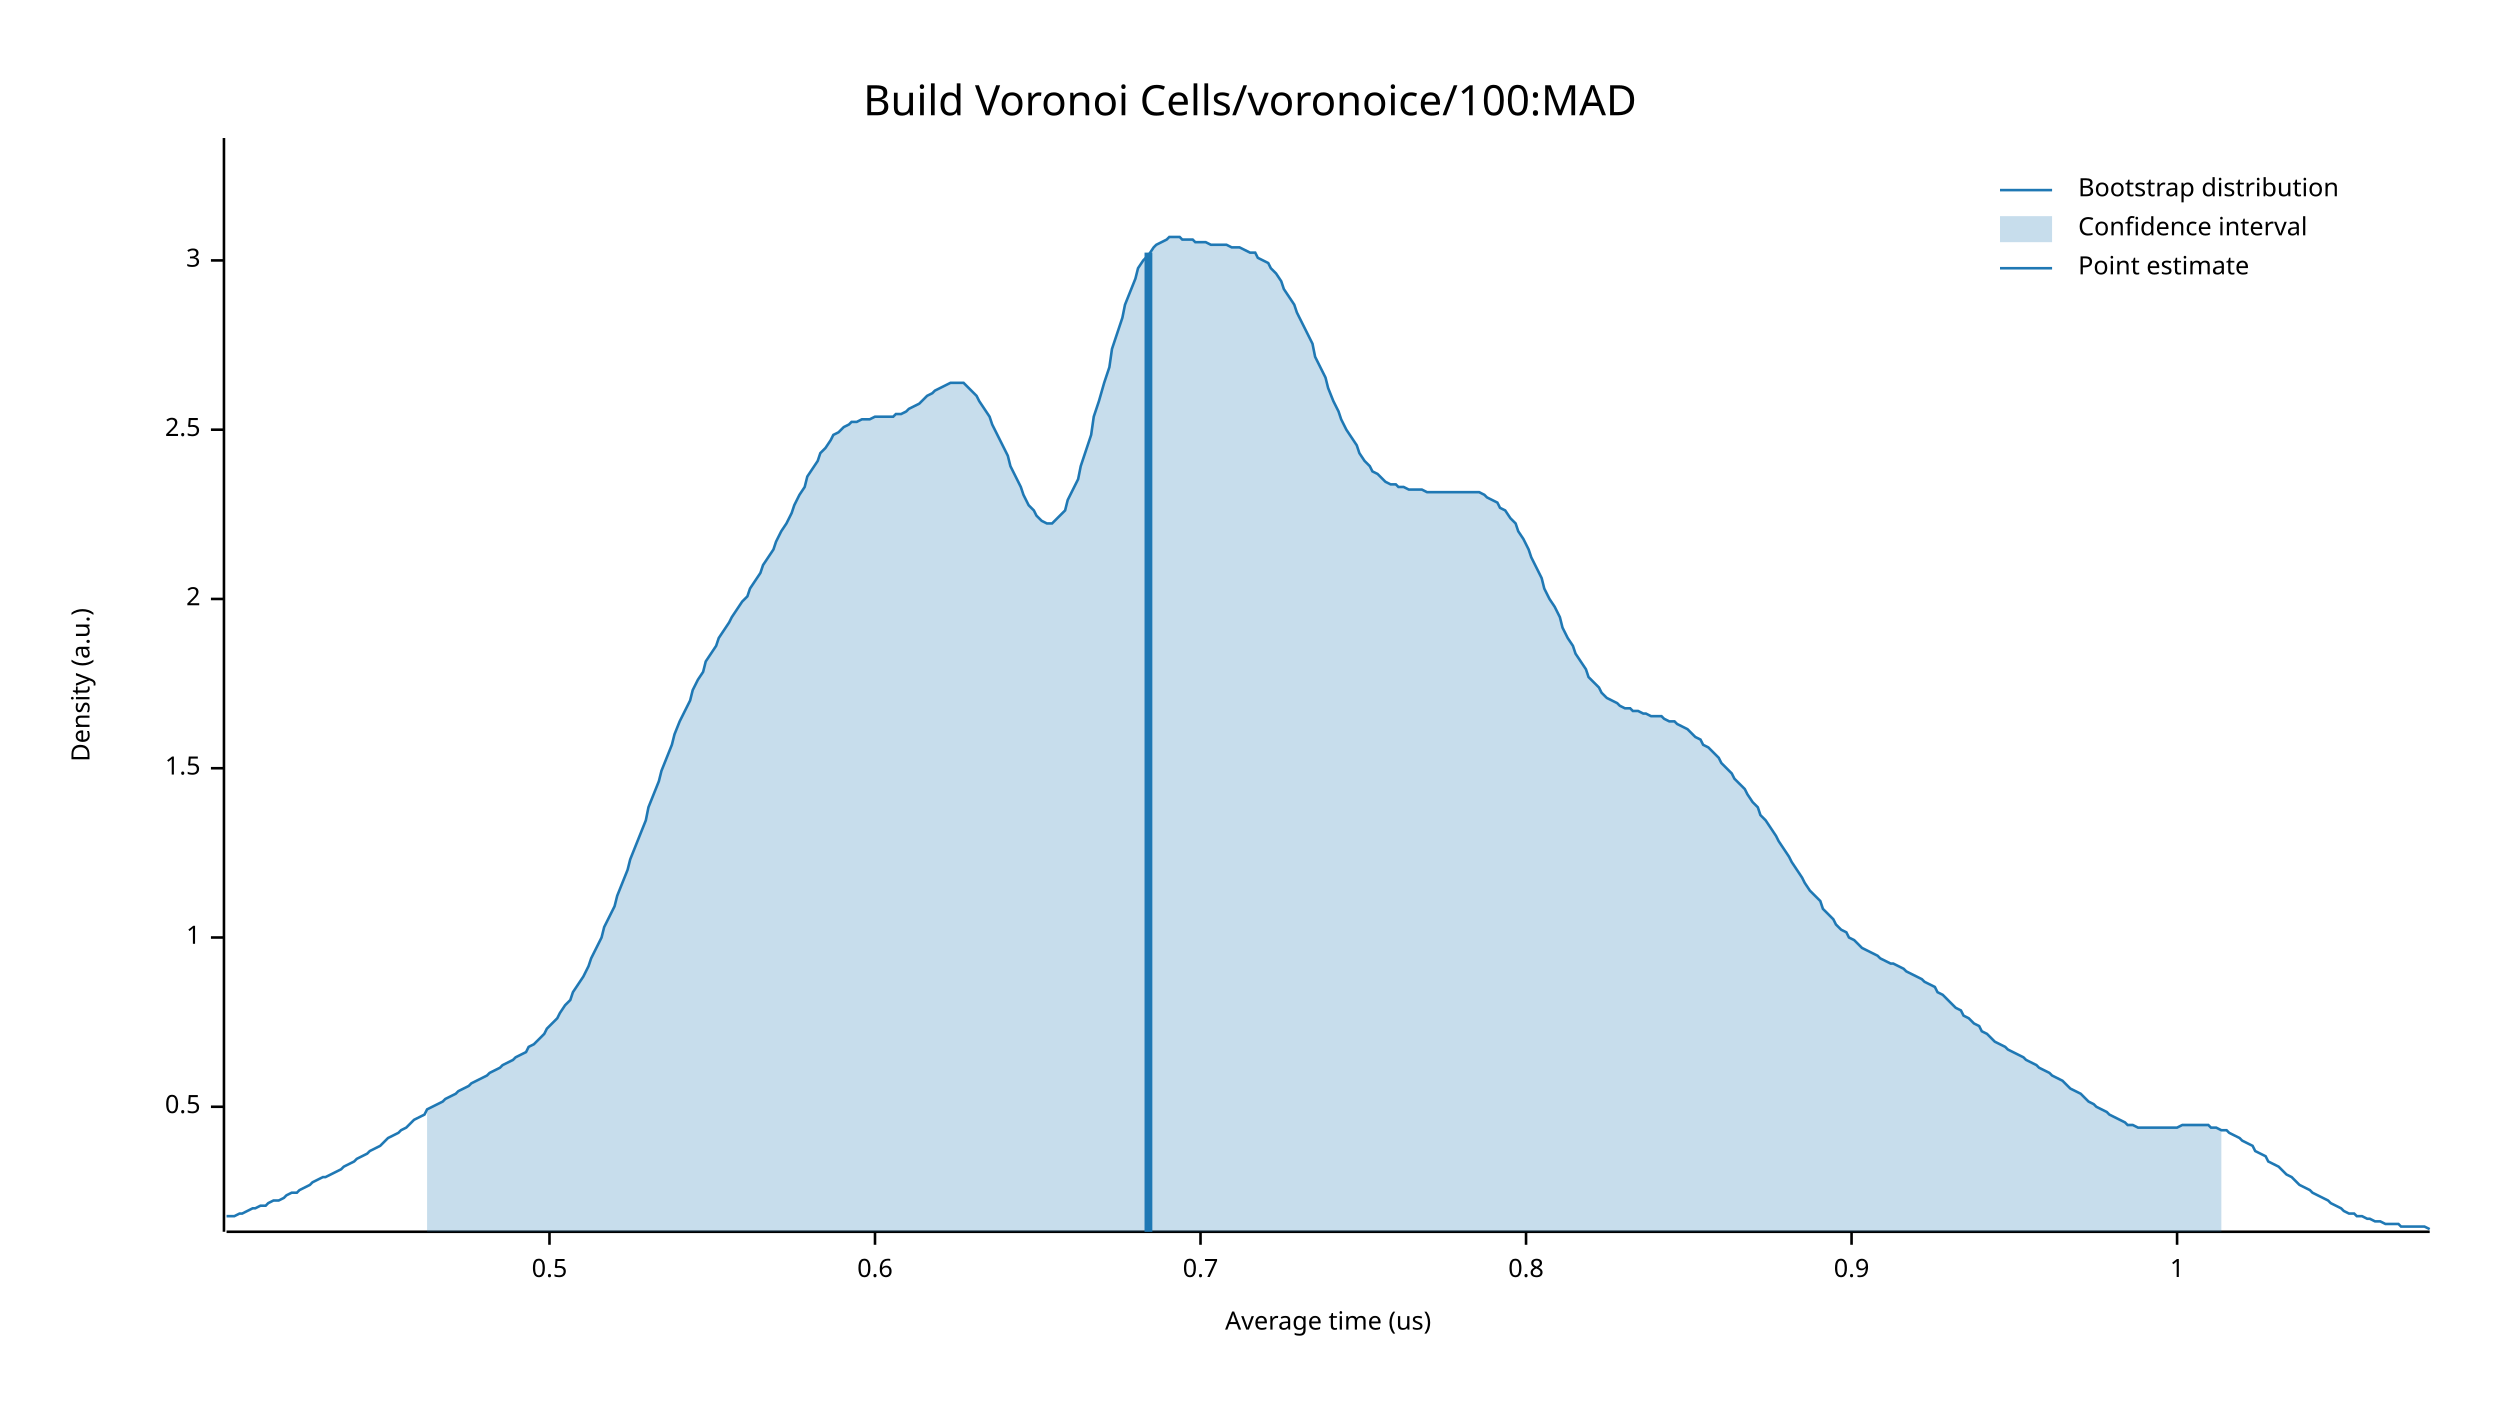
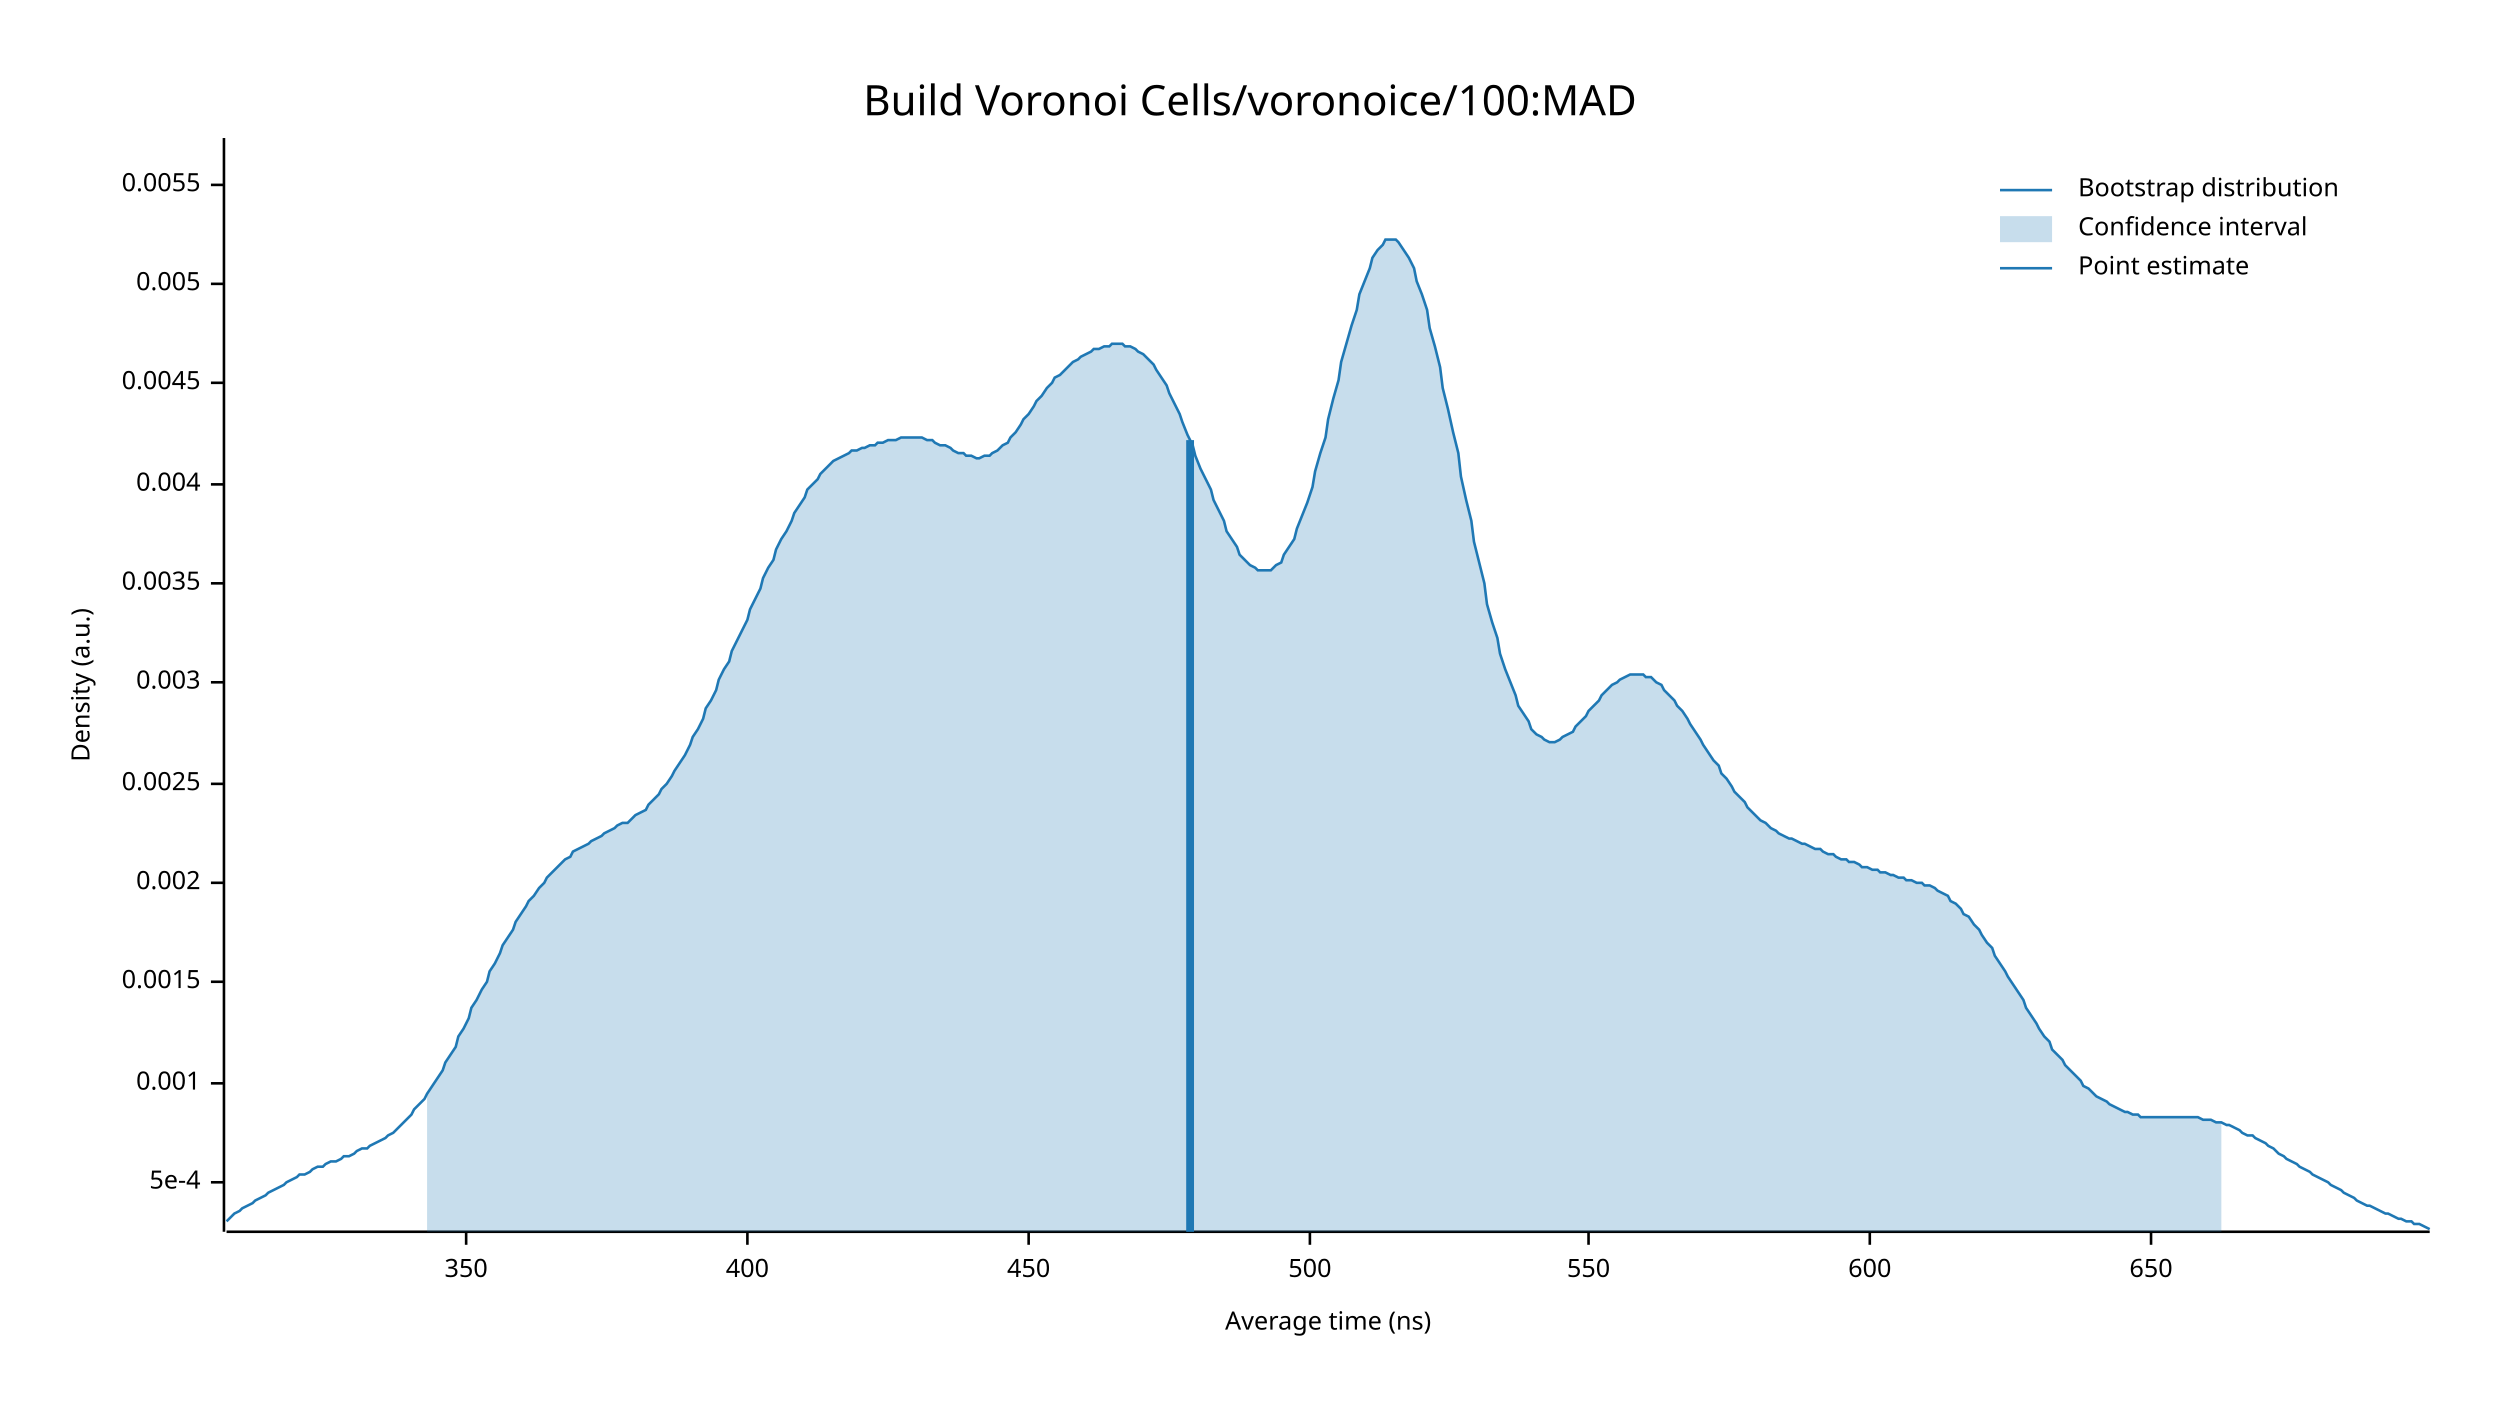
<svg xmlns="http://www.w3.org/2000/svg" width="960" height="540" viewBox="0 0 960 540">
  <text x="480" y="32" dy="0.76em" text-anchor="middle" font-family="sans-serif" font-size="16.129" opacity="1" fill="#000000">
Build Voronoi Cells/voronoice/100:MAD
</text>
  <text x="27" y="263" dy="0.76em" text-anchor="middle" font-family="sans-serif" font-size="9.677" opacity="1" fill="#000000" transform="rotate(270, 27, 263)">
Density (a.u.)
</text>
  <text x="510" y="513" dy="-0.5ex" text-anchor="middle" font-family="sans-serif" font-size="9.677" opacity="1" fill="#000000">
- Average time (us)
+ Average time (ns)
</text>
  <polyline fill="none" opacity="1" stroke="#000000" stroke-width="1" points="86,53 86,473 " />
-   <text x="77" y="425" dy="0.5ex" text-anchor="end" font-family="sans-serif" font-size="9.677" opacity="1" fill="#000000">
- 0.5
+   <text x="77" y="454" dy="0.5ex" text-anchor="end" font-family="sans-serif" font-size="9.677" opacity="1" fill="#000000">
+ 5e-4
</text>
-   <polyline fill="none" opacity="1" stroke="#000000" stroke-width="1" points="81,425 86,425 " />
-   <text x="77" y="360" dy="0.5ex" text-anchor="end" font-family="sans-serif" font-size="9.677" opacity="1" fill="#000000">
- 1
+   <polyline fill="none" opacity="1" stroke="#000000" stroke-width="1" points="81,454 86,454 " />
+   <text x="77" y="416" dy="0.5ex" text-anchor="end" font-family="sans-serif" font-size="9.677" opacity="1" fill="#000000">
+ 0.001
</text>
-   <polyline fill="none" opacity="1" stroke="#000000" stroke-width="1" points="81,360 86,360 " />
-   <text x="77" y="295" dy="0.5ex" text-anchor="end" font-family="sans-serif" font-size="9.677" opacity="1" fill="#000000">
- 1.5
+   <polyline fill="none" opacity="1" stroke="#000000" stroke-width="1" points="81,416 86,416 " />
+   <text x="77" y="377" dy="0.5ex" text-anchor="end" font-family="sans-serif" font-size="9.677" opacity="1" fill="#000000">
+ 0.0015
</text>
-   <polyline fill="none" opacity="1" stroke="#000000" stroke-width="1" points="81,295 86,295 " />
-   <text x="77" y="230" dy="0.5ex" text-anchor="end" font-family="sans-serif" font-size="9.677" opacity="1" fill="#000000">
- 2
+   <polyline fill="none" opacity="1" stroke="#000000" stroke-width="1" points="81,377 86,377 " />
+   <text x="77" y="339" dy="0.5ex" text-anchor="end" font-family="sans-serif" font-size="9.677" opacity="1" fill="#000000">
+ 0.002
</text>
-   <polyline fill="none" opacity="1" stroke="#000000" stroke-width="1" points="81,230 86,230 " />
-   <text x="77" y="165" dy="0.5ex" text-anchor="end" font-family="sans-serif" font-size="9.677" opacity="1" fill="#000000">
- 2.5
+   <polyline fill="none" opacity="1" stroke="#000000" stroke-width="1" points="81,339 86,339 " />
+   <text x="77" y="301" dy="0.5ex" text-anchor="end" font-family="sans-serif" font-size="9.677" opacity="1" fill="#000000">
+ 0.0025
</text>
-   <polyline fill="none" opacity="1" stroke="#000000" stroke-width="1" points="81,165 86,165 " />
-   <text x="77" y="100" dy="0.5ex" text-anchor="end" font-family="sans-serif" font-size="9.677" opacity="1" fill="#000000">
- 3
+   <polyline fill="none" opacity="1" stroke="#000000" stroke-width="1" points="81,301 86,301 " />
+   <text x="77" y="262" dy="0.5ex" text-anchor="end" font-family="sans-serif" font-size="9.677" opacity="1" fill="#000000">
+ 0.003
</text>
-   <polyline fill="none" opacity="1" stroke="#000000" stroke-width="1" points="81,100 86,100 " />
+   <polyline fill="none" opacity="1" stroke="#000000" stroke-width="1" points="81,262 86,262 " />
+   <text x="77" y="224" dy="0.5ex" text-anchor="end" font-family="sans-serif" font-size="9.677" opacity="1" fill="#000000">
+ 0.0035
+ </text>
+   <polyline fill="none" opacity="1" stroke="#000000" stroke-width="1" points="81,224 86,224 " />
+   <text x="77" y="186" dy="0.5ex" text-anchor="end" font-family="sans-serif" font-size="9.677" opacity="1" fill="#000000">
+ 0.004
+ </text>
+   <polyline fill="none" opacity="1" stroke="#000000" stroke-width="1" points="81,186 86,186 " />
+   <text x="77" y="147" dy="0.5ex" text-anchor="end" font-family="sans-serif" font-size="9.677" opacity="1" fill="#000000">
+ 0.0045
+ </text>
+   <polyline fill="none" opacity="1" stroke="#000000" stroke-width="1" points="81,147 86,147 " />
+   <text x="77" y="109" dy="0.5ex" text-anchor="end" font-family="sans-serif" font-size="9.677" opacity="1" fill="#000000">
+ 0.005
+ </text>
+   <polyline fill="none" opacity="1" stroke="#000000" stroke-width="1" points="81,109 86,109 " />
+   <text x="77" y="71" dy="0.5ex" text-anchor="end" font-family="sans-serif" font-size="9.677" opacity="1" fill="#000000">
+ 0.0055
+ </text>
+   <polyline fill="none" opacity="1" stroke="#000000" stroke-width="1" points="81,71 86,71 " />
  <polyline fill="none" opacity="1" stroke="#000000" stroke-width="1" points="87,473 933,473 " />
-   <text x="211" y="483" dy="0.76em" text-anchor="middle" font-family="sans-serif" font-size="9.677" opacity="1" fill="#000000">
- 0.5
+   <text x="179" y="483" dy="0.76em" text-anchor="middle" font-family="sans-serif" font-size="9.677" opacity="1" fill="#000000">
+ 350
</text>
-   <polyline fill="none" opacity="1" stroke="#000000" stroke-width="1" points="211,473 211,478 " />
-   <text x="336" y="483" dy="0.76em" text-anchor="middle" font-family="sans-serif" font-size="9.677" opacity="1" fill="#000000">
- 0.6
+   <polyline fill="none" opacity="1" stroke="#000000" stroke-width="1" points="179,473 179,478 " />
+   <text x="287" y="483" dy="0.76em" text-anchor="middle" font-family="sans-serif" font-size="9.677" opacity="1" fill="#000000">
+ 400
</text>
-   <polyline fill="none" opacity="1" stroke="#000000" stroke-width="1" points="336,473 336,478 " />
-   <text x="461" y="483" dy="0.76em" text-anchor="middle" font-family="sans-serif" font-size="9.677" opacity="1" fill="#000000">
- 0.7
+   <polyline fill="none" opacity="1" stroke="#000000" stroke-width="1" points="287,473 287,478 " />
+   <text x="395" y="483" dy="0.76em" text-anchor="middle" font-family="sans-serif" font-size="9.677" opacity="1" fill="#000000">
+ 450
</text>
-   <polyline fill="none" opacity="1" stroke="#000000" stroke-width="1" points="461,473 461,478 " />
-   <text x="586" y="483" dy="0.76em" text-anchor="middle" font-family="sans-serif" font-size="9.677" opacity="1" fill="#000000">
- 0.8
+   <polyline fill="none" opacity="1" stroke="#000000" stroke-width="1" points="395,473 395,478 " />
+   <text x="503" y="483" dy="0.76em" text-anchor="middle" font-family="sans-serif" font-size="9.677" opacity="1" fill="#000000">
+ 500
</text>
-   <polyline fill="none" opacity="1" stroke="#000000" stroke-width="1" points="586,473 586,478 " />
-   <text x="711" y="483" dy="0.76em" text-anchor="middle" font-family="sans-serif" font-size="9.677" opacity="1" fill="#000000">
- 0.9
+   <polyline fill="none" opacity="1" stroke="#000000" stroke-width="1" points="503,473 503,478 " />
+   <text x="610" y="483" dy="0.76em" text-anchor="middle" font-family="sans-serif" font-size="9.677" opacity="1" fill="#000000">
+ 550
</text>
-   <polyline fill="none" opacity="1" stroke="#000000" stroke-width="1" points="711,473 711,478 " />
-   <text x="836" y="483" dy="0.76em" text-anchor="middle" font-family="sans-serif" font-size="9.677" opacity="1" fill="#000000">
- 1
+   <polyline fill="none" opacity="1" stroke="#000000" stroke-width="1" points="610,473 610,478 " />
+   <text x="718" y="483" dy="0.76em" text-anchor="middle" font-family="sans-serif" font-size="9.677" opacity="1" fill="#000000">
+ 600
</text>
-   <polyline fill="none" opacity="1" stroke="#000000" stroke-width="1" points="836,473 836,478 " />
-   <polyline fill="none" opacity="1" stroke="#1F78B4" stroke-width="1" points="87,467 88,467 90,467 92,466 93,466 95,465 97,464 98,464 100,463 102,463 103,462 105,461 107,461 109,460 110,459 112,458 114,458 115,457 117,456 119,455 120,454 122,453 124,452 125,452 127,451 129,450 131,449 132,448 134,447 136,446 137,445 139,444 141,443 142,442 144,441 146,440 148,438 149,437 151,436 153,435 154,434 156,433 158,431 159,430 161,429 163,428 164,426 166,425 168,424 170,423 171,422 173,421 175,420 176,419 178,418 180,417 181,416 183,415 185,414 187,413 188,412 190,411 192,410 193,409 195,408 197,407 198,406 200,405 202,404 203,402 205,401 207,399 209,397 210,395 212,393 214,391 215,389 217,386 219,384 220,381 222,378 224,375 226,371 227,368 229,364 231,360 232,356 234,352 236,348 237,344 239,339 241,334 242,330 244,325 246,320 248,315 249,310 251,305 253,300 254,296 256,291 258,286 259,282 261,277 263,273 265,269 266,265 268,261 270,258 271,254 273,251 275,248 276,245 278,242 280,239 281,237 283,234 285,231 287,229 288,226 290,223 292,220 293,217 295,214 297,211 298,208 300,204 302,201 304,197 305,194 307,190 309,187 310,183 312,180 314,177 315,174 317,172 319,169 320,167 322,166 324,164 326,163 327,162 329,162 331,161 332,161 334,161 336,160 337,160 339,160 341,160 343,160 344,159 346,159 348,158 349,157 351,156 353,155 354,154 356,152 358,151 359,150 361,149 363,148 365,147 366,147 368,147 370,147 371,148 373,150 375,152 376,154 378,157 380,160 381,163 383,167 385,171 387,175 388,179 390,183 392,187 393,190 395,194 397,196 398,198 400,200 402,201 404,201 405,200 407,198 409,196 410,192 412,188 414,184 415,179 417,173 419,167 420,160 422,154 424,147 426,141 427,134 429,128 431,122 432,117 434,112 436,107 437,103 439,100 441,98 443,95 444,94 446,93 448,92 449,91 451,91 453,91 454,92 456,92 458,92 459,93 461,93 463,93 465,94 466,94 468,94 470,94 471,94 473,95 475,95 476,95 478,96 480,97 482,97 483,99 485,100 487,101 488,103 490,105 492,108 493,111 495,114 497,117 498,120 500,124 502,128 504,132 505,137 507,141 509,145 510,149 512,154 514,158 515,161 517,165 519,168 521,171 522,174 524,177 526,179 527,181 529,182 531,184 532,185 534,186 536,186 537,187 539,187 541,188 543,188 544,188 546,188 548,189 549,189 551,189 553,189 554,189 556,189 558,189 560,189 561,189 563,189 565,189 566,189 568,189 570,190 571,191 573,192 575,193 576,195 578,196 580,199 582,201 583,204 585,207 587,211 588,214 590,218 592,222 593,226 595,230 597,233 599,237 600,241 602,245 604,248 605,251 607,254 609,257 610,260 612,262 614,264 615,266 617,268 619,269 621,270 622,271 624,272 626,272 627,273 629,273 631,274 632,274 634,275 636,275 638,275 639,276 641,277 643,277 644,278 646,279 648,280 649,281 651,283 653,284 654,286 656,287 658,289 660,291 661,293 663,295 665,297 666,299 668,301 670,303 671,305 673,308 675,310 676,313 678,315 680,318 682,321 683,323 685,326 687,329 688,331 690,334 692,337 693,339 695,342 697,344 699,346 700,349 702,351 704,353 705,355 707,357 709,358 710,360 712,361 714,363 715,364 717,365 719,366 721,367 722,368 724,369 726,370 727,370 729,371 731,372 732,373 734,374 736,375 738,376 739,377 741,378 743,379 744,381 746,382 748,384 749,385 751,387 753,388 754,390 756,391 758,393 760,394 761,396 763,397 765,399 766,400 768,401 770,402 771,403 773,404 775,405 777,406 778,407 780,408 782,409 783,410 785,411 787,412 788,413 790,414 792,415 793,416 795,418 797,419 799,420 800,421 802,423 804,424 805,425 807,426 809,427 810,428 812,429 814,430 816,431 817,432 819,432 821,433 822,433 824,433 826,433 827,433 829,433 831,433 832,433 834,433 836,433 838,432 839,432 841,432 843,432 844,432 846,432 848,432 849,433 851,433 853,434 855,434 856,435 858,436 860,437 861,438 863,439 865,440 866,442 868,443 870,444 871,446 873,447 875,448 877,450 878,451 880,452 882,454 883,455 885,456 887,457 888,458 890,459 892,460 894,461 895,462 897,463 899,464 900,465 902,466 904,466 905,467 907,467 909,468 910,468 912,469 914,469 916,470 917,470 919,470 921,470 922,471 924,471 926,471 927,471 929,471 931,471 933,472 " />
-   <polygon opacity="0.25" fill="#1F78B4" points="164,426 166,425 168,424 170,423 171,422 173,421 175,420 176,419 178,418 180,417 181,416 183,415 185,414 187,413 188,412 190,411 192,410 193,409 195,408 197,407 198,406 200,405 202,404 203,402 205,401 207,399 209,397 210,395 212,393 214,391 215,389 217,386 219,384 220,381 222,378 224,375 226,371 227,368 229,364 231,360 232,356 234,352 236,348 237,344 239,339 241,334 242,330 244,325 246,320 248,315 249,310 251,305 253,300 254,296 256,291 258,286 259,282 261,277 263,273 265,269 266,265 268,261 270,258 271,254 273,251 275,248 276,245 278,242 280,239 281,237 283,234 285,231 287,229 288,226 290,223 292,220 293,217 295,214 297,211 298,208 300,204 302,201 304,197 305,194 307,190 309,187 310,183 312,180 314,177 315,174 317,172 319,169 320,167 322,166 324,164 326,163 327,162 329,162 331,161 332,161 334,161 336,160 337,160 339,160 341,160 343,160 344,159 346,159 348,158 349,157 351,156 353,155 354,154 356,152 358,151 359,150 361,149 363,148 365,147 366,147 368,147 370,147 371,148 373,150 375,152 376,154 378,157 380,160 381,163 383,167 385,171 387,175 388,179 390,183 392,187 393,190 395,194 397,196 398,198 400,200 402,201 404,201 405,200 407,198 409,196 410,192 412,188 414,184 415,179 417,173 419,167 420,160 422,154 424,147 426,141 427,134 429,128 431,122 432,117 434,112 436,107 437,103 439,100 441,98 443,95 444,94 446,93 448,92 449,91 451,91 453,91 454,92 456,92 458,92 459,93 461,93 463,93 465,94 466,94 468,94 470,94 471,94 473,95 475,95 476,95 478,96 480,97 482,97 483,99 485,100 487,101 488,103 490,105 492,108 493,111 495,114 497,117 498,120 500,124 502,128 504,132 505,137 507,141 509,145 510,149 512,154 514,158 515,161 517,165 519,168 521,171 522,174 524,177 526,179 527,181 529,182 531,184 532,185 534,186 536,186 537,187 539,187 541,188 543,188 544,188 546,188 548,189 549,189 551,189 553,189 554,189 556,189 558,189 560,189 561,189 563,189 565,189 566,189 568,189 570,190 571,191 573,192 575,193 576,195 578,196 580,199 582,201 583,204 585,207 587,211 588,214 590,218 592,222 593,226 595,230 597,233 599,237 600,241 602,245 604,248 605,251 607,254 609,257 610,260 612,262 614,264 615,266 617,268 619,269 621,270 622,271 624,272 626,272 627,273 629,273 631,274 632,274 634,275 636,275 638,275 639,276 641,277 643,277 644,278 646,279 648,280 649,281 651,283 653,284 654,286 656,287 658,289 660,291 661,293 663,295 665,297 666,299 668,301 670,303 671,305 673,308 675,310 676,313 678,315 680,318 682,321 683,323 685,326 687,329 688,331 690,334 692,337 693,339 695,342 697,344 699,346 700,349 702,351 704,353 705,355 707,357 709,358 710,360 712,361 714,363 715,364 717,365 719,366 721,367 722,368 724,369 726,370 727,370 729,371 731,372 732,373 734,374 736,375 738,376 739,377 741,378 743,379 744,381 746,382 748,384 749,385 751,387 753,388 754,390 756,391 758,393 760,394 761,396 763,397 765,399 766,400 768,401 770,402 771,403 773,404 775,405 777,406 778,407 780,408 782,409 783,410 785,411 787,412 788,413 790,414 792,415 793,416 795,418 797,419 799,420 800,421 802,423 804,424 805,425 807,426 809,427 810,428 812,429 814,430 816,431 817,432 819,432 821,433 822,433 824,433 826,433 827,433 829,433 831,433 832,433 834,433 836,433 838,432 839,432 841,432 843,432 844,432 846,432 848,432 849,433 851,433 853,434 853,473 164,473 " />
-   <polyline fill="none" opacity="1" stroke="#1F78B4" stroke-width="3" points="441,473 441,97 " />
+   <polyline fill="none" opacity="1" stroke="#000000" stroke-width="1" points="718,473 718,478 " />
+   <text x="826" y="483" dy="0.76em" text-anchor="middle" font-family="sans-serif" font-size="9.677" opacity="1" fill="#000000">
+ 650
+ </text>
+   <polyline fill="none" opacity="1" stroke="#000000" stroke-width="1" points="826,473 826,478 " />
+   <polyline fill="none" opacity="1" stroke="#1F78B4" stroke-width="1" points="87,469 88,468 90,466 92,465 93,464 95,463 97,462 98,461 100,460 102,459 103,458 105,457 107,456 109,455 110,454 112,453 114,452 115,451 117,451 119,450 120,449 122,448 124,448 125,447 127,446 129,446 131,445 132,444 134,444 136,443 137,442 139,441 141,441 142,440 144,439 146,438 148,437 149,436 151,435 153,433 154,432 156,430 158,428 159,426 161,424 163,422 164,420 166,417 168,414 170,411 171,408 173,405 175,402 176,398 178,395 180,391 181,387 183,384 185,380 187,377 188,373 190,370 192,366 193,363 195,360 197,357 198,354 200,351 202,348 203,346 205,344 207,341 209,339 210,337 212,335 214,333 215,332 217,330 219,329 220,327 222,326 224,325 226,324 227,323 229,322 231,321 232,320 234,319 236,318 237,317 239,316 241,316 242,315 244,313 246,312 248,311 249,309 251,307 253,305 254,303 256,301 258,298 259,296 261,293 263,290 265,286 266,283 268,280 270,276 271,272 273,269 275,265 276,261 278,257 280,254 281,250 283,246 285,242 287,238 288,234 290,230 292,226 293,222 295,218 297,215 298,211 300,207 302,204 304,200 305,197 307,194 309,191 310,188 312,186 314,184 315,182 317,180 319,178 320,177 322,176 324,175 326,174 327,173 329,173 331,172 332,172 334,171 336,171 337,170 339,170 341,169 343,169 344,169 346,168 348,168 349,168 351,168 353,168 354,168 356,169 358,169 359,170 361,171 363,171 365,172 366,173 368,174 370,174 371,175 373,175 375,176 376,176 378,175 380,175 381,174 383,173 385,171 387,170 388,168 390,166 392,163 393,161 395,159 397,156 398,154 400,152 402,149 404,147 405,145 407,144 409,142 410,141 412,139 414,138 415,137 417,136 419,135 420,134 422,134 424,133 426,133 427,132 429,132 431,132 432,133 434,133 436,134 437,135 439,136 441,138 443,140 444,142 446,145 448,148 449,151 451,155 453,159 454,162 456,167 458,171 459,175 461,180 463,184 465,188 466,192 468,196 470,200 471,204 473,207 475,210 476,213 478,215 480,217 482,218 483,219 485,219 487,219 488,219 490,217 492,216 493,213 495,210 497,207 498,203 500,198 502,193 504,187 505,181 507,174 509,168 510,161 512,153 514,146 515,139 517,132 519,125 521,119 522,113 524,108 526,103 527,99 529,96 531,94 532,92 534,92 536,92 537,93 539,96 541,99 543,103 544,108 546,113 548,119 549,126 551,133 553,141 554,149 556,157 558,166 560,174 561,183 563,192 565,200 566,208 568,216 570,224 571,232 573,239 575,245 576,251 578,257 580,262 582,267 583,271 585,274 587,277 588,280 590,282 592,283 593,284 595,285 597,285 599,284 600,283 602,282 604,281 605,279 607,277 609,275 610,273 612,271 614,269 615,267 617,265 619,263 621,262 622,261 624,260 626,259 627,259 629,259 631,259 632,260 634,260 636,262 638,263 639,265 641,267 643,269 644,271 646,273 648,276 649,278 651,281 653,284 654,286 656,289 658,292 660,294 661,297 663,299 665,302 666,304 668,306 670,308 671,310 673,312 675,314 676,315 678,316 680,318 682,319 683,320 685,321 687,322 688,322 690,323 692,324 693,324 695,325 697,326 699,326 700,327 702,328 704,328 705,329 707,330 709,330 710,331 712,331 714,332 715,333 717,333 719,334 721,334 722,335 724,335 726,336 727,336 729,337 731,337 732,338 734,338 736,339 738,339 739,340 741,340 743,341 744,342 746,343 748,344 749,346 751,347 753,349 754,351 756,352 758,355 760,357 761,359 763,362 765,364 766,367 768,370 770,373 771,375 773,378 775,381 777,384 778,387 780,390 782,393 783,395 785,398 787,400 788,403 790,405 792,407 793,409 795,411 797,413 799,415 800,417 802,418 804,420 805,421 807,422 809,423 810,424 812,425 814,426 816,427 817,427 819,428 821,428 822,429 824,429 826,429 827,429 829,429 831,429 832,429 834,429 836,429 838,429 839,429 841,429 843,429 844,429 846,430 848,430 849,430 851,431 853,431 855,432 856,432 858,433 860,434 861,435 863,436 865,436 866,437 868,438 870,439 871,440 873,441 875,443 877,444 878,445 880,446 882,447 883,448 885,449 887,450 888,451 890,452 892,453 894,454 895,455 897,456 899,457 900,458 902,459 904,460 905,461 907,462 909,463 910,463 912,464 914,465 916,466 917,466 919,467 921,468 922,468 924,469 926,469 927,470 929,470 931,471 933,472 " />
+   <polygon opacity="0.25" fill="#1F78B4" points="164,420 166,417 168,414 170,411 171,408 173,405 175,402 176,398 178,395 180,391 181,387 183,384 185,380 187,377 188,373 190,370 192,366 193,363 195,360 197,357 198,354 200,351 202,348 203,346 205,344 207,341 209,339 210,337 212,335 214,333 215,332 217,330 219,329 220,327 222,326 224,325 226,324 227,323 229,322 231,321 232,320 234,319 236,318 237,317 239,316 241,316 242,315 244,313 246,312 248,311 249,309 251,307 253,305 254,303 256,301 258,298 259,296 261,293 263,290 265,286 266,283 268,280 270,276 271,272 273,269 275,265 276,261 278,257 280,254 281,250 283,246 285,242 287,238 288,234 290,230 292,226 293,222 295,218 297,215 298,211 300,207 302,204 304,200 305,197 307,194 309,191 310,188 312,186 314,184 315,182 317,180 319,178 320,177 322,176 324,175 326,174 327,173 329,173 331,172 332,172 334,171 336,171 337,170 339,170 341,169 343,169 344,169 346,168 348,168 349,168 351,168 353,168 354,168 356,169 358,169 359,170 361,171 363,171 365,172 366,173 368,174 370,174 371,175 373,175 375,176 376,176 378,175 380,175 381,174 383,173 385,171 387,170 388,168 390,166 392,163 393,161 395,159 397,156 398,154 400,152 402,149 404,147 405,145 407,144 409,142 410,141 412,139 414,138 415,137 417,136 419,135 420,134 422,134 424,133 426,133 427,132 429,132 431,132 432,133 434,133 436,134 437,135 439,136 441,138 443,140 444,142 446,145 448,148 449,151 451,155 453,159 454,162 456,167 458,171 459,175 461,180 463,184 465,188 466,192 468,196 470,200 471,204 473,207 475,210 476,213 478,215 480,217 482,218 483,219 485,219 487,219 488,219 490,217 492,216 493,213 495,210 497,207 498,203 500,198 502,193 504,187 505,181 507,174 509,168 510,161 512,153 514,146 515,139 517,132 519,125 521,119 522,113 524,108 526,103 527,99 529,96 531,94 532,92 534,92 536,92 537,93 539,96 541,99 543,103 544,108 546,113 548,119 549,126 551,133 553,141 554,149 556,157 558,166 560,174 561,183 563,192 565,200 566,208 568,216 570,224 571,232 573,239 575,245 576,251 578,257 580,262 582,267 583,271 585,274 587,277 588,280 590,282 592,283 593,284 595,285 597,285 599,284 600,283 602,282 604,281 605,279 607,277 609,275 610,273 612,271 614,269 615,267 617,265 619,263 621,262 622,261 624,260 626,259 627,259 629,259 631,259 632,260 634,260 636,262 638,263 639,265 641,267 643,269 644,271 646,273 648,276 649,278 651,281 653,284 654,286 656,289 658,292 660,294 661,297 663,299 665,302 666,304 668,306 670,308 671,310 673,312 675,314 676,315 678,316 680,318 682,319 683,320 685,321 687,322 688,322 690,323 692,324 693,324 695,325 697,326 699,326 700,327 702,328 704,328 705,329 707,330 709,330 710,331 712,331 714,332 715,333 717,333 719,334 721,334 722,335 724,335 726,336 727,336 729,337 731,337 732,338 734,338 736,339 738,339 739,340 741,340 743,341 744,342 746,343 748,344 749,346 751,347 753,349 754,351 756,352 758,355 760,357 761,359 763,362 765,364 766,367 768,370 770,373 771,375 773,378 775,381 777,384 778,387 780,390 782,393 783,395 785,398 787,400 788,403 790,405 792,407 793,409 795,411 797,413 799,415 800,417 802,418 804,420 805,421 807,422 809,423 810,424 812,425 814,426 816,427 817,427 819,428 821,428 822,429 824,429 826,429 827,429 829,429 831,429 832,429 834,429 836,429 838,429 839,429 841,429 843,429 844,429 846,430 848,430 849,430 851,431 853,431 853,473 164,473 " />
+   <polyline fill="none" opacity="1" stroke="#1F78B4" stroke-width="3" points="457,473 457,169 " />
  <text x="798" y="68" dy="0.76em" text-anchor="start" font-family="sans-serif" font-size="9.677" opacity="1" fill="#000000">
Bootstrap distribution
</text>
  <text x="798" y="83" dy="0.76em" text-anchor="start" font-family="sans-serif" font-size="9.677" opacity="1" fill="#000000">
Confidence interval
</text>
  <text x="798" y="98" dy="0.76em" text-anchor="start" font-family="sans-serif" font-size="9.677" opacity="1" fill="#000000">
Point estimate
</text>
  <polyline fill="none" opacity="1" stroke="#1F78B4" stroke-width="1" points="768,73 788,73 " />
  <rect x="768" y="83" width="20" height="10" opacity="0.25" fill="#1F78B4" stroke="none" />
  <polyline fill="none" opacity="1" stroke="#1F78B4" stroke-width="1" points="768,103 788,103 " />
</svg>
